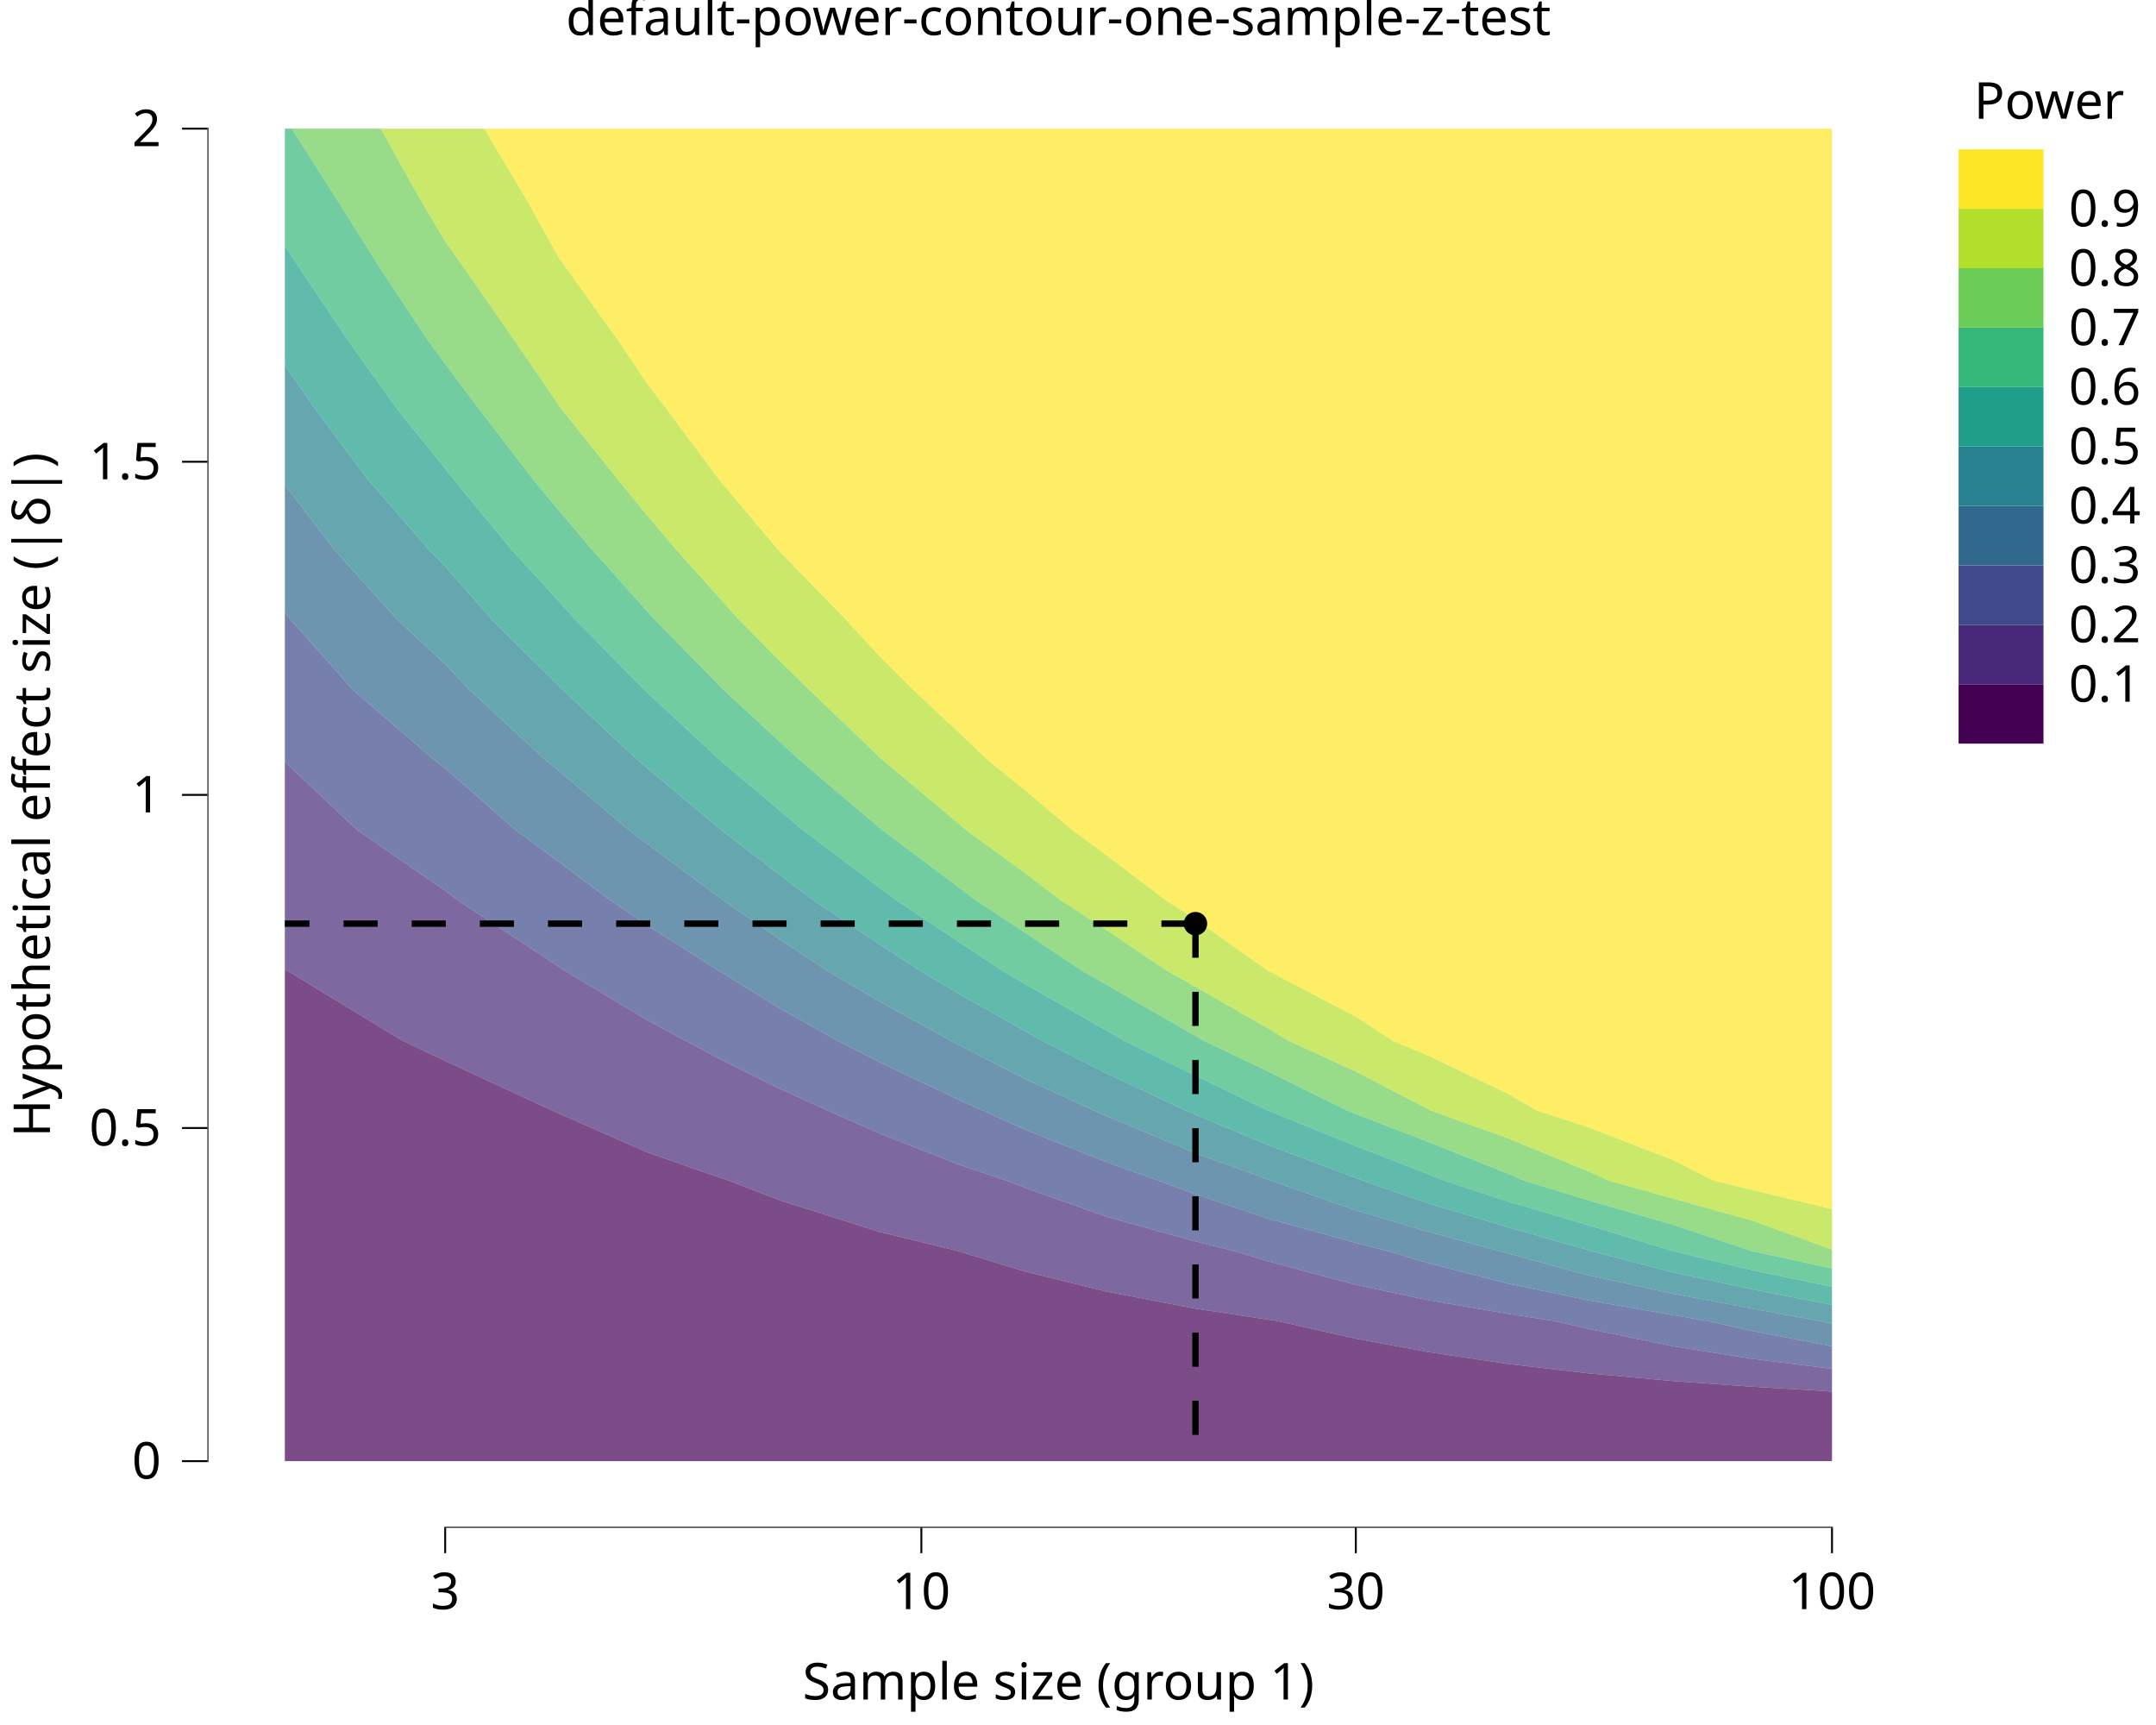
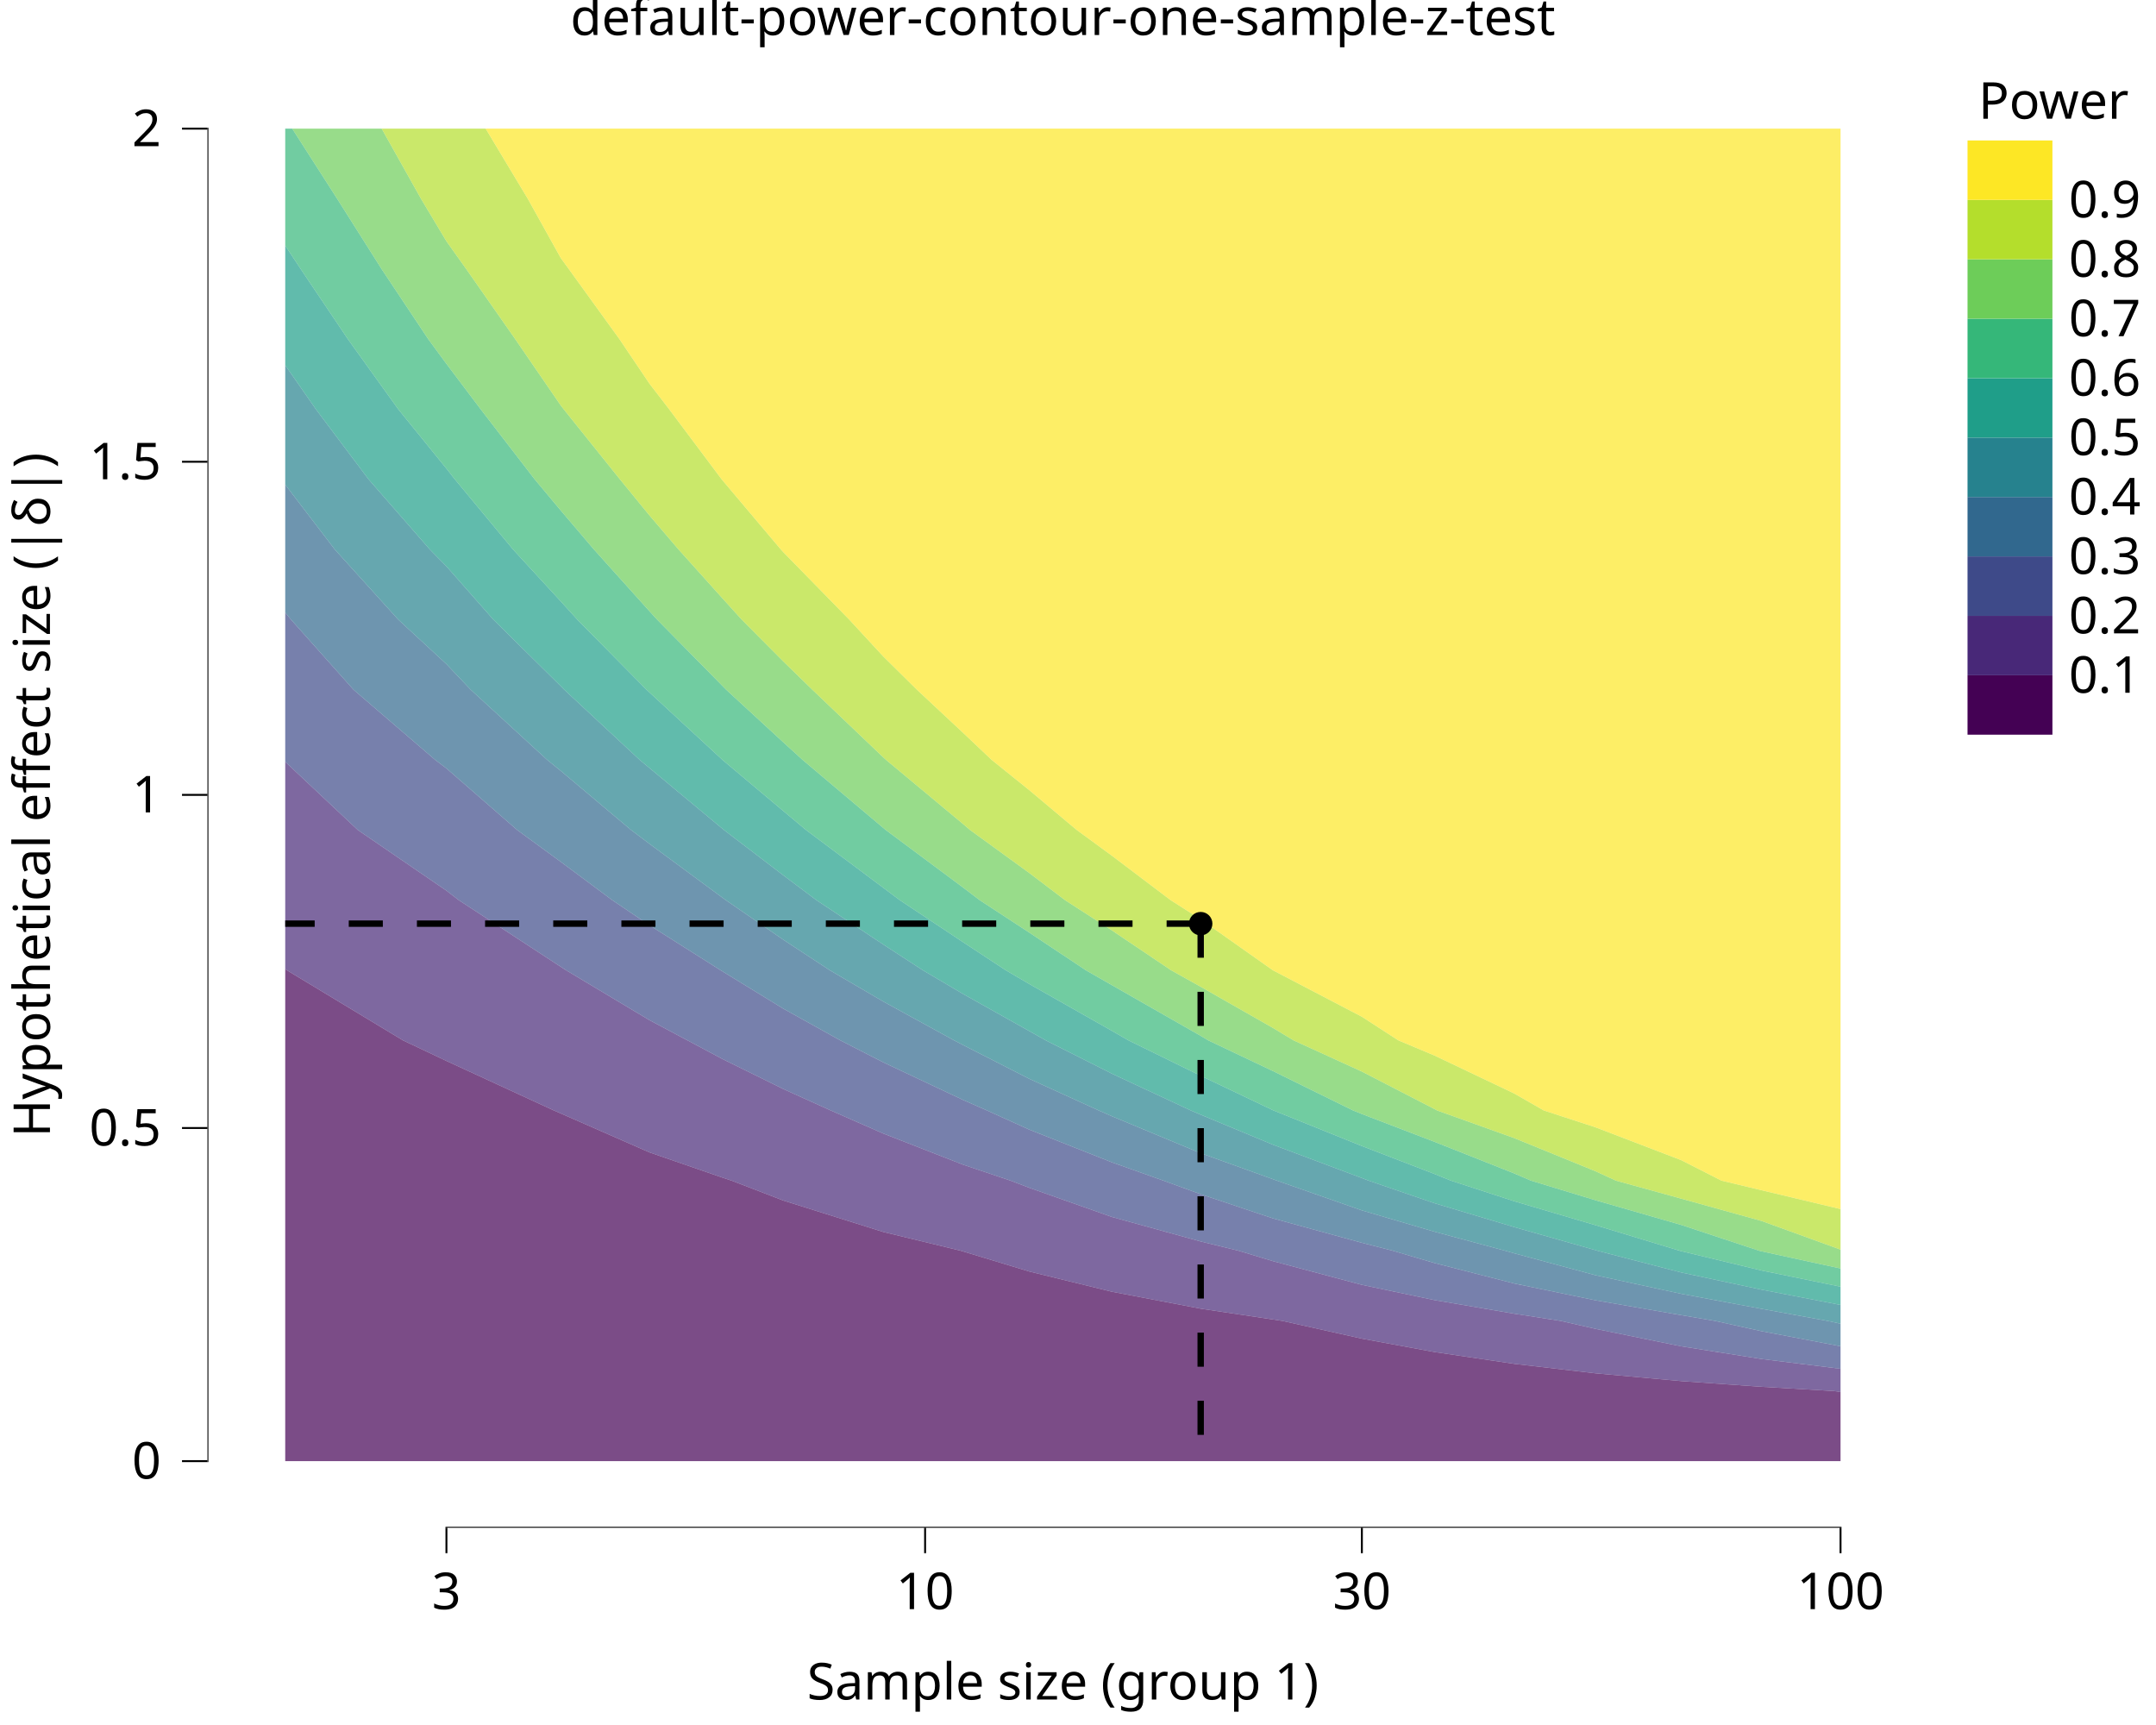
<svg xmlns="http://www.w3.org/2000/svg" class="svglite" data-engine-version="2.0" width="720.00pt" height="576.00pt" viewBox="0 0 720.00 576.00">
  <defs>
    <style type="text/css">
    .svglite line, .svglite polyline, .svglite polygon, .svglite path, .svglite rect, .svglite circle {
      fill: none;
      stroke: #000000;
      stroke-linecap: round;
      stroke-linejoin: round;
      stroke-miterlimit: 10.00;
    }
  </style>
  </defs>
  <rect width="100%" height="100%" style="stroke: none; fill: #FFFFFF;" />
  <defs>
    <clipPath id="cpMC4wMHw3MjAuMDB8MC4wMHw1NzYuMDA=">
      <rect x="0.00" y="0.00" width="720.00" height="576.00" />
    </clipPath>
  </defs>
  <g clip-path="url(#cpMC4wMHw3MjAuMDB8MC4wMHw1NzYuMDA=)">
-     <rect x="0.00" y="0.00" width="720.00" height="576.00" style="stroke-width: 10.67; stroke: none;" />
+     <rect x="-0" y="0.00" width="720.00" height="576.00" style="stroke-width: 10.67; stroke: none;" />
  </g>
  <defs>
-     <clipPath id="cpNjkuMjh8NjM3LjYzfDIwLjcxfDUxMC4xNA==">
-       <rect x="69.28" y="20.71" width="568.35" height="489.43" />
+     <clipPath id="cpNjkuMjh8NjQwLjYyfDIwLjcxfDUxMC4xNA==">
+       <rect x="69.28" y="20.71" width="571.34" height="489.43" />
    </clipPath>
  </defs>
-   <g clip-path="url(#cpNjkuMjh8NjM3LjYzfDIwLjcxfDUxMC4xNA==)">
-     <rect x="69.28" y="20.71" width="568.35" height="489.43" style="stroke-width: 10.67; stroke: none;" />
-     <path d="M 240.22 393.17 L 216.14 384.80 L 186.67 371.80 L 184.36 370.80 L 148.67 354.26 L 134.23 347.39 L 95.66 323.97 L 95.12 323.57 L 95.12 323.97 L 95.12 347.39 L 95.12 370.80 L 95.12 394.22 L 95.12 417.64 L 95.12 441.06 L 95.12 464.48 L 95.12 487.89 L 148.67 487.89 L 186.67 487.89 L 216.14 487.89 L 240.22 487.89 L 260.58 487.89 L 293.77 487.89 L 320.27 487.89 L 342.34 487.89 L 369.76 487.89 L 399.23 487.89 L 423.31 487.89 L 452.78 487.89 L 476.86 487.89 L 503.37 487.89 L 530.42 487.89 L 558.91 487.89 L 585.59 487.89 L 611.80 487.89 L 611.80 464.83 L 609.61 464.48 L 585.59 463.07 L 558.91 461.17 L 530.42 458.57 L 503.37 455.40 L 476.86 451.45 L 452.78 446.99 L 426.35 441.06 L 423.31 440.60 L 399.23 436.98 L 369.76 431.33 L 342.34 424.58 L 320.27 417.86 L 319.55 417.64 L 293.77 411.36 L 260.58 400.87 L 243.38 394.22 Z" style="fill-rule: evenodd; fill: #440154; fill-opacity: 0.70; stroke-width: 1.07; stroke: none; stroke-linecap: butt;" />
-     <path d="M 95.12 277.13 L 95.12 300.55 L 95.12 323.57 L 95.66 323.97 L 134.23 347.39 L 148.67 354.26 L 184.36 370.80 L 186.67 371.80 L 216.14 384.80 L 240.22 393.17 L 243.38 394.22 L 260.58 400.87 L 293.77 411.36 L 319.55 417.64 L 320.27 417.86 L 342.34 424.58 L 369.76 431.33 L 399.23 436.98 L 423.31 440.60 L 426.35 441.06 L 452.78 446.99 L 476.86 451.45 L 503.37 455.40 L 530.42 458.57 L 558.91 461.17 L 585.59 463.07 L 609.61 464.48 L 611.80 464.83 L 611.80 464.48 L 611.80 457.05 L 585.59 453.79 L 558.91 449.56 L 530.42 443.72 L 518.80 441.06 L 503.37 438.66 L 476.86 434.11 L 452.78 429.02 L 423.31 421.13 L 411.84 417.64 L 399.23 414.54 L 369.76 406.36 L 342.34 396.63 L 336.05 394.22 L 320.27 388.89 L 293.77 378.49 L 276.35 370.80 L 260.58 363.63 L 240.22 353.54 L 228.74 347.39 L 216.14 340.65 L 188.42 323.97 L 186.67 322.83 L 152.74 300.55 L 148.67 297.40 L 119.22 277.13 L 95.12 254.37 Z" style="fill-rule: evenodd; fill: #482878; fill-opacity: 0.70; stroke-width: 1.07; stroke: none; stroke-linecap: butt;" />
-     <path d="M 530.42 443.72 L 558.91 449.56 L 585.59 453.79 L 611.80 457.05 L 611.80 449.53 L 585.59 444.51 L 570.07 441.06 L 558.91 439.15 L 530.42 434.19 L 503.37 428.57 L 476.86 421.73 L 463.08 417.64 L 452.78 414.98 L 423.31 406.85 L 399.23 398.76 L 386.84 394.22 L 369.76 388.12 L 342.34 377.21 L 328.25 370.80 L 320.27 367.27 L 293.77 354.71 L 279.52 347.39 L 260.58 336.80 L 240.22 324.26 L 239.75 323.97 L 216.14 308.96 L 203.74 300.55 L 186.67 287.78 L 172.16 277.13 L 148.67 256.57 L 144.93 253.72 L 117.81 230.30 L 97.04 206.88 L 95.12 204.51 L 95.12 206.88 L 95.12 230.30 L 95.12 253.72 L 95.12 254.37 L 119.22 277.13 L 148.67 297.40 L 152.74 300.55 L 186.67 322.83 L 188.42 323.97 L 216.14 340.65 L 228.74 347.39 L 240.22 353.54 L 260.58 363.63 L 276.35 370.80 L 293.77 378.49 L 320.27 388.89 L 336.05 394.22 L 342.34 396.63 L 369.76 406.36 L 399.23 414.54 L 411.84 417.64 L 423.31 421.13 L 452.78 429.02 L 476.86 434.11 L 503.37 438.66 L 518.80 441.06 Z" style="fill-rule: evenodd; fill: #3E4A89; fill-opacity: 0.70; stroke-width: 1.07; stroke: none; stroke-linecap: butt;" />
-     <path d="M 95.12 183.46 L 95.12 204.51 L 97.04 206.88 L 117.81 230.30 L 144.93 253.72 L 148.67 256.57 L 172.16 277.13 L 186.67 287.78 L 203.74 300.55 L 216.14 308.96 L 239.75 323.97 L 240.22 324.26 L 260.58 336.80 L 279.52 347.39 L 293.77 354.71 L 320.27 367.27 L 328.25 370.80 L 342.34 377.21 L 369.76 388.12 L 386.84 394.22 L 399.23 398.76 L 423.31 406.85 L 452.78 414.98 L 463.08 417.64 L 476.86 421.73 L 503.37 428.57 L 530.42 434.19 L 558.91 439.15 L 570.07 441.06 L 585.59 444.51 L 611.80 449.53 L 611.80 442.00 L 607.44 441.06 L 585.59 437.04 L 558.91 432.03 L 530.42 425.82 L 503.37 418.49 L 500.41 417.64 L 476.86 411.27 L 452.78 404.16 L 424.53 394.22 L 423.31 393.77 L 399.23 385.06 L 369.76 372.73 L 365.39 370.80 L 342.34 360.25 L 320.27 348.93 L 317.32 347.39 L 293.77 334.41 L 276.01 323.97 L 260.58 313.78 L 241.46 300.55 L 240.22 299.64 L 216.14 281.78 L 210.00 277.13 L 186.67 257.40 L 182.14 253.72 L 156.74 230.30 L 148.67 221.75 L 132.66 206.88 L 111.58 183.46 L 95.12 161.83 Z" style="fill-rule: evenodd; fill: #31688E; fill-opacity: 0.70; stroke-width: 1.07; stroke: none; stroke-linecap: butt;" />
-     <path d="M 95.12 160.04 L 95.12 161.83 L 111.58 183.46 L 132.66 206.88 L 148.67 221.75 L 156.74 230.30 L 182.14 253.72 L 186.67 257.40 L 210.00 277.13 L 216.14 281.78 L 240.22 299.64 L 241.46 300.55 L 260.58 313.78 L 276.01 323.97 L 293.77 334.41 L 317.32 347.39 L 320.27 348.93 L 342.34 360.25 L 365.39 370.80 L 369.76 372.73 L 399.23 385.06 L 423.31 393.77 L 424.53 394.22 L 452.78 404.16 L 476.86 411.27 L 500.41 417.64 L 503.37 418.49 L 530.42 425.82 L 558.91 432.03 L 585.59 437.04 L 607.44 441.06 L 611.80 442.00 L 611.80 441.06 L 611.80 435.73 L 585.59 430.64 L 558.91 424.90 L 531.05 417.64 L 530.42 417.45 L 503.37 409.73 L 476.86 401.76 L 455.00 394.22 L 452.78 393.36 L 423.31 382.26 L 399.23 372.21 L 395.96 370.80 L 369.76 358.52 L 347.78 347.39 L 342.34 344.31 L 320.27 331.88 L 306.93 323.97 L 293.77 315.36 L 271.56 300.55 L 260.58 292.26 L 240.85 277.13 L 240.22 276.60 L 216.14 256.46 L 212.86 253.72 L 187.82 230.30 L 186.67 229.12 L 164.25 206.88 L 148.67 189.10 L 143.15 183.46 L 122.80 160.04 L 105.30 136.63 L 95.12 121.94 L 95.12 136.63 Z" style="fill-rule: evenodd; fill: #26828E; fill-opacity: 0.70; stroke-width: 1.07; stroke: none; stroke-linecap: butt;" />
-     <path d="M 95.12 81.98 L 95.12 89.79 L 95.12 113.21 L 95.12 121.94 L 105.30 136.63 L 122.80 160.04 L 143.15 183.46 L 148.67 189.10 L 164.25 206.88 L 186.67 229.12 L 187.82 230.30 L 212.86 253.72 L 216.14 256.46 L 240.22 276.60 L 240.85 277.13 L 260.58 292.26 L 271.56 300.55 L 293.77 315.36 L 306.93 323.97 L 320.27 331.88 L 342.34 344.31 L 347.78 347.39 L 369.76 358.52 L 395.96 370.80 L 399.23 372.21 L 423.31 382.26 L 452.78 393.36 L 455.00 394.22 L 476.86 401.76 L 503.37 409.73 L 530.42 417.45 L 531.05 417.64 L 558.91 424.90 L 585.59 430.64 L 611.80 435.73 L 611.80 429.64 L 585.59 424.24 L 558.91 417.78 L 558.36 417.64 L 530.42 409.11 L 503.37 401.10 L 482.35 394.22 L 476.86 391.99 L 452.78 382.67 L 423.44 370.80 L 423.31 370.74 L 399.23 359.21 L 375.24 347.39 L 369.76 344.22 L 342.34 328.59 L 334.48 323.97 L 320.27 314.58 L 299.25 300.55 L 293.77 296.42 L 268.12 277.13 L 260.58 270.79 L 240.35 253.72 L 240.22 253.59 L 216.14 231.22 L 215.14 230.30 L 192.15 206.88 L 186.67 200.81 L 170.78 183.46 L 151.47 160.04 L 148.67 156.47 L 132.65 136.63 L 115.91 113.21 L 100.23 89.79 Z" style="fill-rule: evenodd; fill: #1F9E89; fill-opacity: 0.70; stroke-width: 1.07; stroke: none; stroke-linecap: butt;" />
-     <path d="M 95.12 81.98 L 100.23 89.79 L 115.91 113.21 L 132.65 136.63 L 148.67 156.47 L 151.47 160.04 L 170.78 183.46 L 186.67 200.81 L 192.15 206.88 L 215.14 230.30 L 216.14 231.22 L 240.22 253.59 L 240.35 253.72 L 260.58 270.79 L 268.12 277.13 L 293.77 296.42 L 299.25 300.55 L 320.27 314.58 L 334.48 323.97 L 342.34 328.59 L 369.76 344.22 L 375.24 347.39 L 399.23 359.21 L 423.31 370.74 L 423.44 370.80 L 452.78 382.67 L 476.86 391.99 L 482.35 394.22 L 503.37 401.10 L 530.42 409.11 L 558.36 417.64 L 558.91 417.78 L 585.59 424.24 L 611.80 429.64 L 611.80 423.56 L 585.59 417.84 L 584.78 417.64 L 558.91 409.03 L 530.42 400.78 L 508.94 394.22 L 503.37 391.81 L 476.86 381.25 L 452.78 371.98 L 449.87 370.80 L 423.31 357.67 L 401.75 347.39 L 399.23 345.88 L 369.76 328.96 L 361.08 323.97 L 342.34 311.42 L 325.79 300.55 L 320.27 296.33 L 294.60 277.13 L 293.77 276.43 L 266.98 253.72 L 260.58 247.85 L 241.60 230.30 L 240.22 228.88 L 218.65 206.88 L 216.14 204.11 L 197.67 183.46 L 186.67 170.47 L 177.99 160.04 L 160.03 136.63 L 148.67 121.49 L 142.62 113.21 L 127.10 89.79 L 112.38 66.37 L 97.44 42.95 L 95.12 42.95 L 95.12 66.37 Z" style="fill-rule: evenodd; fill: #35B779; fill-opacity: 0.70; stroke-width: 1.07; stroke: none; stroke-linecap: butt;" />
-     <path d="M 140.23 66.37 L 127.16 42.95 L 97.44 42.95 L 112.38 66.37 L 127.10 89.79 L 142.62 113.21 L 148.67 121.49 L 160.03 136.63 L 177.99 160.04 L 186.67 170.47 L 197.67 183.46 L 216.14 204.11 L 218.65 206.88 L 240.22 228.88 L 241.60 230.30 L 260.58 247.85 L 266.98 253.72 L 293.77 276.43 L 294.60 277.13 L 320.27 296.33 L 325.79 300.55 L 342.34 311.42 L 361.08 323.97 L 369.76 328.96 L 399.23 345.88 L 401.75 347.39 L 423.31 357.67 L 449.87 370.80 L 452.78 371.98 L 476.86 381.25 L 503.37 391.81 L 508.94 394.22 L 530.42 400.78 L 558.91 409.03 L 584.78 417.64 L 585.59 417.84 L 611.80 423.56 L 611.80 417.64 L 611.80 417.26 L 585.59 407.70 L 558.91 400.25 L 537.17 394.22 L 530.42 391.10 L 503.37 380.01 L 477.79 370.80 L 476.86 370.30 L 452.78 357.81 L 430.09 347.39 L 423.31 343.28 L 399.23 329.49 L 389.40 323.97 L 369.76 310.68 L 354.16 300.55 L 342.34 291.53 L 322.61 277.13 L 320.27 275.12 L 294.70 253.72 L 293.77 252.86 L 270.23 230.30 L 260.58 220.85 L 246.75 206.88 L 240.22 199.62 L 225.77 183.46 L 216.14 172.13 L 206.30 160.04 L 187.61 136.63 L 186.67 135.40 L 171.51 113.21 L 155.21 89.79 L 148.67 80.56 Z" style="fill-rule: evenodd; fill: #6DCD59; fill-opacity: 0.70; stroke-width: 1.07; stroke: none; stroke-linecap: butt;" />
-     <path d="M 148.67 42.95 L 127.16 42.95 L 140.23 66.37 L 148.67 80.56 L 155.21 89.79 L 171.51 113.21 L 186.67 135.40 L 187.61 136.63 L 206.30 160.04 L 216.14 172.13 L 225.77 183.46 L 240.22 199.62 L 246.75 206.88 L 260.58 220.85 L 270.23 230.30 L 293.77 252.86 L 294.70 253.72 L 320.27 275.12 L 322.61 277.13 L 342.34 291.53 L 354.16 300.55 L 369.76 310.68 L 389.40 323.97 L 399.23 329.49 L 423.31 343.28 L 430.09 347.39 L 452.78 357.81 L 476.86 370.30 L 477.79 370.80 L 503.37 380.01 L 530.42 391.10 L 537.17 394.22 L 558.91 400.25 L 585.59 407.70 L 611.80 417.26 L 611.80 403.72 L 585.59 397.44 L 572.23 394.22 L 558.91 387.40 L 530.42 376.43 L 513.24 370.80 L 503.37 365.12 L 476.86 352.44 L 464.90 347.39 L 452.78 339.50 L 423.31 324.03 L 423.19 323.97 L 399.23 306.97 L 389.23 300.55 L 369.76 285.74 L 358.06 277.13 L 342.34 263.87 L 329.79 253.72 L 320.27 244.66 L 304.97 230.30 L 293.77 219.17 L 282.48 206.88 L 260.58 184.36 L 259.76 183.46 L 240.22 160.19 L 240.10 160.04 L 222.65 136.63 L 216.14 128.13 L 206.13 113.21 L 189.29 89.79 L 186.67 86.17 L 175.70 66.37 L 161.70 42.95 Z" style="fill-rule: evenodd; fill: #B4DE2C; fill-opacity: 0.70; stroke-width: 1.07; stroke: none; stroke-linecap: butt;" />
-     <path d="M 399.23 42.95 L 369.76 42.95 L 342.34 42.95 L 320.27 42.95 L 293.77 42.95 L 260.58 42.95 L 240.22 42.95 L 216.14 42.95 L 186.67 42.95 L 161.70 42.95 L 175.70 66.37 L 186.67 86.17 L 189.29 89.79 L 206.13 113.21 L 216.14 128.13 L 222.65 136.63 L 240.10 160.04 L 240.22 160.19 L 259.76 183.46 L 260.58 184.36 L 282.48 206.88 L 293.77 219.17 L 304.97 230.30 L 320.27 244.66 L 329.79 253.72 L 342.34 263.87 L 358.06 277.13 L 369.76 285.74 L 389.23 300.55 L 399.23 306.97 L 423.19 323.97 L 423.31 324.03 L 452.78 339.50 L 464.90 347.39 L 476.86 352.44 L 503.37 365.12 L 513.24 370.80 L 530.42 376.43 L 558.91 387.40 L 572.23 394.22 L 585.59 397.44 L 611.80 403.72 L 611.80 394.22 L 611.80 370.80 L 611.80 347.39 L 611.80 323.97 L 611.80 300.55 L 611.80 277.13 L 611.80 253.72 L 611.80 230.30 L 611.80 206.88 L 611.80 183.46 L 611.80 160.04 L 611.80 136.63 L 611.80 113.21 L 611.80 89.79 L 611.80 66.37 L 611.80 42.95 L 585.59 42.95 L 558.91 42.95 L 530.42 42.95 L 503.37 42.95 L 476.86 42.95 L 452.78 42.95 L 423.31 42.95 Z" style="fill-rule: evenodd; fill: #FDE725; fill-opacity: 0.70; stroke-width: 1.07; stroke: none; stroke-linecap: butt;" />
-     <line x1="399.23" y1="308.42" x2="399.23" y2="487.89" style="stroke-width: 2.13; stroke-dasharray: 11.38,11.38; stroke-linecap: butt;" />
-     <line x1="399.23" y1="308.42" x2="95.12" y2="308.42" style="stroke-width: 2.13; stroke-dasharray: 11.38,11.38; stroke-linecap: butt;" />
-     <circle cx="399.23" cy="308.42" r="3.56" style="stroke-width: 0.71; fill: #000000;" />
-     <line x1="148.35" y1="510.14" x2="612.12" y2="510.14" style="stroke-width: 0.64; stroke-linecap: butt;" />
+   <g clip-path="url(#cpNjkuMjh8NjQwLjYyfDIwLjcxfDUxMC4xNA==)">
+     <rect x="69.28" y="20.71" width="571.34" height="489.43" style="stroke-width: 10.67; stroke: none;" />
+     <path d="M 241.12 393.17 L 216.91 384.80 L 187.28 371.80 L 184.97 370.80 L 149.09 354.26 L 134.57 347.39 L 95.80 323.97 L 95.25 323.57 L 95.25 323.97 L 95.25 347.39 L 95.25 370.80 L 95.25 394.22 L 95.25 417.64 L 95.25 441.06 L 95.25 464.48 L 95.25 487.89 L 149.09 487.89 L 187.28 487.89 L 216.91 487.89 L 241.12 487.89 L 261.58 487.89 L 294.95 487.89 L 321.59 487.89 L 343.77 487.89 L 371.34 487.89 L 400.97 487.89 L 425.17 487.89 L 454.80 487.89 L 479.01 487.89 L 505.65 487.89 L 532.84 487.89 L 561.48 487.89 L 588.30 487.89 L 614.65 487.89 L 614.65 464.83 L 612.45 464.48 L 588.30 463.07 L 561.48 461.17 L 532.84 458.57 L 505.65 455.40 L 479.01 451.45 L 454.80 446.99 L 428.23 441.06 L 425.17 440.60 L 400.97 436.98 L 371.34 431.33 L 343.77 424.58 L 321.59 417.86 L 320.87 417.64 L 294.95 411.36 L 261.58 400.87 L 244.30 394.22 Z" style="fill-rule: evenodd; fill: #440154; fill-opacity: 0.70; stroke-width: 1.07; stroke: none; stroke-linecap: butt;" />
+     <path d="M 95.25 277.13 L 95.25 300.55 L 95.25 323.57 L 95.80 323.97 L 134.57 347.39 L 149.09 354.26 L 184.97 370.80 L 187.28 371.80 L 216.91 384.80 L 241.12 393.17 L 244.30 394.22 L 261.58 400.87 L 294.95 411.36 L 320.87 417.64 L 321.59 417.86 L 343.77 424.58 L 371.34 431.33 L 400.97 436.98 L 425.17 440.60 L 428.23 441.06 L 454.80 446.99 L 479.01 451.45 L 505.65 455.40 L 532.84 458.57 L 561.48 461.17 L 588.30 463.07 L 612.45 464.48 L 614.65 464.83 L 614.65 464.48 L 614.65 457.05 L 588.30 453.79 L 561.48 449.56 L 532.84 443.72 L 521.16 441.06 L 505.65 438.66 L 479.01 434.11 L 454.80 429.02 L 425.17 421.13 L 413.64 417.64 L 400.97 414.54 L 371.34 406.36 L 343.77 396.63 L 337.45 394.22 L 321.59 388.89 L 294.95 378.49 L 277.44 370.80 L 261.58 363.63 L 241.12 353.54 L 229.58 347.39 L 216.91 340.65 L 189.04 323.97 L 187.28 322.83 L 153.18 300.55 L 149.09 297.40 L 119.48 277.13 L 95.25 254.37 Z" style="fill-rule: evenodd; fill: #482878; fill-opacity: 0.70; stroke-width: 1.07; stroke: none; stroke-linecap: butt;" />
+     <path d="M 532.84 443.72 L 561.48 449.56 L 588.30 453.79 L 614.65 457.05 L 614.65 449.53 L 588.30 444.51 L 572.70 441.06 L 561.48 439.15 L 532.84 434.19 L 505.65 428.57 L 479.01 421.73 L 465.15 417.64 L 454.80 414.98 L 425.17 406.85 L 400.97 398.76 L 388.51 394.22 L 371.34 388.12 L 343.77 377.21 L 329.61 370.80 L 321.59 367.27 L 294.95 354.71 L 280.62 347.39 L 261.58 336.80 L 241.12 324.26 L 240.64 323.97 L 216.91 308.96 L 204.45 300.55 L 187.28 287.78 L 172.70 277.13 L 149.09 256.57 L 145.32 253.72 L 118.06 230.30 L 97.18 206.88 L 95.25 204.51 L 95.25 206.88 L 95.25 230.30 L 95.25 253.72 L 95.25 254.37 L 119.48 277.13 L 149.09 297.40 L 153.18 300.55 L 187.28 322.83 L 189.04 323.97 L 216.91 340.65 L 229.58 347.39 L 241.12 353.54 L 261.58 363.63 L 277.44 370.80 L 294.95 378.49 L 321.59 388.89 L 337.45 394.22 L 343.77 396.63 L 371.34 406.36 L 400.97 414.54 L 413.64 417.64 L 425.17 421.13 L 454.80 429.02 L 479.01 434.11 L 505.65 438.66 L 521.16 441.06 Z" style="fill-rule: evenodd; fill: #3E4A89; fill-opacity: 0.70; stroke-width: 1.07; stroke: none; stroke-linecap: butt;" />
+     <path d="M 95.25 183.46 L 95.25 204.51 L 97.18 206.88 L 118.06 230.30 L 145.32 253.72 L 149.09 256.57 L 172.70 277.13 L 187.28 287.78 L 204.45 300.55 L 216.91 308.96 L 240.64 323.97 L 241.12 324.26 L 261.58 336.80 L 280.62 347.39 L 294.95 354.71 L 321.59 367.27 L 329.61 370.80 L 343.77 377.21 L 371.34 388.12 L 388.51 394.22 L 400.97 398.76 L 425.17 406.85 L 454.80 414.98 L 465.15 417.64 L 479.01 421.73 L 505.65 428.57 L 532.84 434.19 L 561.48 439.15 L 572.70 441.06 L 588.30 444.51 L 614.65 449.53 L 614.65 442.00 L 610.27 441.06 L 588.30 437.04 L 561.48 432.03 L 532.84 425.82 L 505.65 418.49 L 502.68 417.64 L 479.01 411.27 L 454.80 404.16 L 426.40 394.22 L 425.17 393.77 L 400.97 385.06 L 371.34 372.73 L 366.94 370.80 L 343.77 360.25 L 321.59 348.93 L 318.62 347.39 L 294.95 334.41 L 277.10 323.97 L 261.58 313.78 L 242.37 300.55 L 241.12 299.64 L 216.91 281.78 L 210.74 277.13 L 187.28 257.40 L 182.73 253.72 L 157.20 230.30 L 149.09 221.75 L 133.00 206.88 L 111.80 183.46 L 95.25 161.83 Z" style="fill-rule: evenodd; fill: #31688E; fill-opacity: 0.70; stroke-width: 1.07; stroke: none; stroke-linecap: butt;" />
+     <path d="M 95.25 160.04 L 95.25 161.83 L 111.80 183.46 L 133.00 206.88 L 149.09 221.75 L 157.20 230.30 L 182.73 253.72 L 187.28 257.40 L 210.74 277.13 L 216.91 281.78 L 241.12 299.64 L 242.37 300.55 L 261.58 313.78 L 277.10 323.97 L 294.95 334.41 L 318.62 347.39 L 321.59 348.93 L 343.77 360.25 L 366.94 370.80 L 371.34 372.73 L 400.97 385.06 L 425.17 393.77 L 426.40 394.22 L 454.80 404.16 L 479.01 411.27 L 502.68 417.64 L 505.65 418.49 L 532.84 425.82 L 561.48 432.03 L 588.30 437.04 L 610.27 441.06 L 614.65 442.00 L 614.65 441.06 L 614.65 435.73 L 588.30 430.64 L 561.48 424.90 L 533.47 417.64 L 532.84 417.45 L 505.65 409.73 L 479.01 401.76 L 457.03 394.22 L 454.80 393.36 L 425.17 382.26 L 400.97 372.21 L 397.68 370.80 L 371.34 358.52 L 349.24 347.39 L 343.77 344.31 L 321.59 331.88 L 308.18 323.97 L 294.95 315.36 L 272.62 300.55 L 261.58 292.26 L 241.76 277.13 L 241.12 276.60 L 216.91 256.46 L 213.62 253.72 L 188.44 230.30 L 187.28 229.12 L 164.75 206.88 L 149.09 189.10 L 143.54 183.46 L 123.08 160.04 L 105.48 136.63 L 95.25 121.94 L 95.25 136.63 Z" style="fill-rule: evenodd; fill: #26828E; fill-opacity: 0.70; stroke-width: 1.07; stroke: none; stroke-linecap: butt;" />
+     <path d="M 95.25 81.98 L 95.25 89.79 L 95.25 113.21 L 95.25 121.94 L 105.48 136.63 L 123.08 160.04 L 143.54 183.46 L 149.09 189.10 L 164.75 206.88 L 187.28 229.12 L 188.44 230.30 L 213.62 253.72 L 216.91 256.46 L 241.12 276.60 L 241.76 277.13 L 261.58 292.26 L 272.62 300.55 L 294.95 315.36 L 308.18 323.97 L 321.59 331.88 L 343.77 344.31 L 349.24 347.39 L 371.34 358.52 L 397.68 370.80 L 400.97 372.21 L 425.17 382.26 L 454.80 393.36 L 457.03 394.22 L 479.01 401.76 L 505.65 409.73 L 532.84 417.45 L 533.47 417.64 L 561.48 424.90 L 588.30 430.64 L 614.65 435.73 L 614.65 429.64 L 588.30 424.24 L 561.48 417.78 L 560.94 417.64 L 532.84 409.11 L 505.65 401.10 L 484.52 394.22 L 479.01 391.99 L 454.80 382.67 L 425.31 370.80 L 425.17 370.74 L 400.97 359.21 L 376.85 347.39 L 371.34 344.22 L 343.77 328.59 L 335.87 323.97 L 321.59 314.58 L 300.46 300.55 L 294.95 296.42 L 269.16 277.13 L 261.58 270.79 L 241.25 253.72 L 241.12 253.59 L 216.91 231.22 L 215.91 230.30 L 192.79 206.88 L 187.28 200.81 L 171.32 183.46 L 151.90 160.04 L 149.09 156.47 L 132.99 136.63 L 116.16 113.21 L 100.40 89.79 Z" style="fill-rule: evenodd; fill: #1F9E89; fill-opacity: 0.70; stroke-width: 1.07; stroke: none; stroke-linecap: butt;" />
+     <path d="M 95.25 81.98 L 100.40 89.79 L 116.16 113.21 L 132.99 136.63 L 149.09 156.47 L 151.90 160.04 L 171.32 183.46 L 187.28 200.81 L 192.79 206.88 L 215.91 230.30 L 216.91 231.22 L 241.12 253.59 L 241.25 253.72 L 261.58 270.79 L 269.16 277.13 L 294.95 296.42 L 300.46 300.55 L 321.59 314.58 L 335.87 323.97 L 343.77 328.59 L 371.34 344.22 L 376.85 347.39 L 400.97 359.21 L 425.17 370.74 L 425.31 370.80 L 454.80 382.67 L 479.01 391.99 L 484.52 394.22 L 505.65 401.10 L 532.84 409.11 L 560.94 417.64 L 561.48 417.78 L 588.30 424.24 L 614.65 429.64 L 614.65 423.56 L 588.30 417.84 L 587.49 417.64 L 561.48 409.03 L 532.84 400.78 L 511.25 394.22 L 505.65 391.81 L 479.01 381.25 L 454.80 371.98 L 451.87 370.80 L 425.17 357.67 L 403.50 347.39 L 400.97 345.88 L 371.34 328.96 L 362.61 323.97 L 343.77 311.42 L 327.14 300.55 L 321.59 296.33 L 295.79 277.13 L 294.95 276.43 L 268.02 253.72 L 261.58 247.85 L 242.51 230.30 L 241.12 228.88 L 219.44 206.88 L 216.91 204.11 L 198.34 183.46 L 187.28 170.47 L 178.56 160.04 L 160.51 136.63 L 149.09 121.49 L 143.00 113.21 L 127.41 89.79 L 112.60 66.37 L 97.59 42.95 L 95.25 42.95 L 95.25 66.37 Z" style="fill-rule: evenodd; fill: #35B779; fill-opacity: 0.70; stroke-width: 1.07; stroke: none; stroke-linecap: butt;" />
+     <path d="M 140.60 66.37 L 127.46 42.95 L 97.59 42.95 L 112.60 66.37 L 127.41 89.79 L 143.00 113.21 L 149.09 121.49 L 160.51 136.63 L 178.56 160.04 L 187.28 170.47 L 198.34 183.46 L 216.91 204.11 L 219.44 206.88 L 241.12 228.88 L 242.51 230.30 L 261.58 247.85 L 268.02 253.72 L 294.95 276.43 L 295.79 277.13 L 321.59 296.33 L 327.14 300.55 L 343.77 311.42 L 362.61 323.97 L 371.34 328.96 L 400.97 345.88 L 403.50 347.39 L 425.17 357.67 L 451.87 370.80 L 454.80 371.98 L 479.01 381.25 L 505.65 391.81 L 511.25 394.22 L 532.84 400.78 L 561.48 409.03 L 587.49 417.64 L 588.30 417.84 L 614.65 423.56 L 614.65 417.64 L 614.65 417.26 L 588.30 407.70 L 561.48 400.25 L 539.63 394.22 L 532.84 391.10 L 505.65 380.01 L 479.94 370.80 L 479.01 370.30 L 454.80 357.81 L 431.99 347.39 L 425.17 343.28 L 400.97 329.49 L 391.08 323.97 L 371.34 310.68 L 355.66 300.55 L 343.77 291.53 L 323.94 277.13 L 321.59 275.12 L 295.88 253.72 L 294.95 252.86 L 271.29 230.30 L 261.58 220.85 L 247.69 206.88 L 241.12 199.62 L 226.59 183.46 L 216.91 172.13 L 207.02 160.04 L 188.23 136.63 L 187.28 135.40 L 172.05 113.21 L 155.67 89.79 L 149.09 80.56 Z" style="fill-rule: evenodd; fill: #6DCD59; fill-opacity: 0.70; stroke-width: 1.07; stroke: none; stroke-linecap: butt;" />
+     <path d="M 149.09 42.95 L 127.46 42.95 L 140.60 66.37 L 149.09 80.56 L 155.67 89.79 L 172.05 113.21 L 187.28 135.40 L 188.23 136.63 L 207.02 160.04 L 216.91 172.13 L 226.59 183.46 L 241.12 199.62 L 247.69 206.88 L 261.58 220.85 L 271.29 230.30 L 294.95 252.86 L 295.88 253.72 L 321.59 275.12 L 323.94 277.13 L 343.77 291.53 L 355.66 300.55 L 371.34 310.68 L 391.08 323.97 L 400.97 329.49 L 425.17 343.28 L 431.99 347.39 L 454.80 357.81 L 479.01 370.30 L 479.94 370.80 L 505.65 380.01 L 532.84 391.10 L 539.63 394.22 L 561.48 400.25 L 588.30 407.70 L 614.65 417.26 L 614.65 403.72 L 588.30 397.44 L 574.87 394.22 L 561.48 387.40 L 532.84 376.43 L 515.57 370.80 L 505.65 365.12 L 479.01 352.44 L 466.98 347.39 L 454.80 339.50 L 425.17 324.03 L 425.06 323.97 L 400.97 306.97 L 390.91 300.55 L 371.34 285.74 L 359.57 277.13 L 343.77 263.87 L 331.16 253.72 L 321.59 244.66 L 306.21 230.30 L 294.95 219.17 L 283.60 206.88 L 261.58 184.36 L 260.76 183.46 L 241.12 160.19 L 241.00 160.04 L 223.46 136.63 L 216.91 128.13 L 206.85 113.21 L 189.92 89.79 L 187.28 86.17 L 176.26 66.37 L 162.19 42.95 Z" style="fill-rule: evenodd; fill: #B4DE2C; fill-opacity: 0.70; stroke-width: 1.07; stroke: none; stroke-linecap: butt;" />
+     <path d="M 400.97 42.95 L 371.34 42.95 L 343.77 42.95 L 321.59 42.95 L 294.95 42.95 L 261.58 42.95 L 241.12 42.95 L 216.91 42.95 L 187.28 42.95 L 162.19 42.95 L 176.26 66.37 L 187.28 86.17 L 189.92 89.79 L 206.85 113.21 L 216.91 128.13 L 223.46 136.63 L 241.00 160.04 L 241.12 160.19 L 260.76 183.46 L 261.58 184.36 L 283.60 206.88 L 294.95 219.17 L 306.21 230.30 L 321.59 244.66 L 331.16 253.72 L 343.77 263.87 L 359.57 277.13 L 371.34 285.74 L 390.91 300.55 L 400.97 306.97 L 425.06 323.97 L 425.17 324.03 L 454.80 339.50 L 466.98 347.39 L 479.01 352.44 L 505.65 365.12 L 515.57 370.80 L 532.84 376.43 L 561.48 387.40 L 574.87 394.22 L 588.30 397.44 L 614.65 403.72 L 614.65 394.22 L 614.65 370.80 L 614.65 347.39 L 614.65 323.97 L 614.65 300.55 L 614.65 277.13 L 614.65 253.72 L 614.65 230.30 L 614.65 206.88 L 614.65 183.46 L 614.65 160.04 L 614.65 136.63 L 614.65 113.21 L 614.65 89.79 L 614.65 66.37 L 614.65 42.95 L 588.30 42.95 L 561.48 42.95 L 532.84 42.95 L 505.65 42.95 L 479.01 42.95 L 454.80 42.95 L 425.17 42.95 Z" style="fill-rule: evenodd; fill: #FDE725; fill-opacity: 0.70; stroke-width: 1.07; stroke: none; stroke-linecap: butt;" />
+     <line x1="400.97" y1="308.42" x2="400.97" y2="487.89" style="stroke-width: 2.13; stroke-dasharray: 11.38,11.38; stroke-linecap: butt;" />
+     <line x1="400.97" y1="308.42" x2="95.25" y2="308.42" style="stroke-width: 2.13; stroke-dasharray: 11.38,11.38; stroke-linecap: butt;" />
+     <circle cx="400.97" cy="308.42" r="3.56" style="stroke-width: 0.71; fill: #000000;" />
+     <line x1="148.77" y1="510.14" x2="614.97" y2="510.14" style="stroke-width: 0.64; stroke-linecap: butt;" />
    <line x1="69.28" y1="488.21" x2="69.28" y2="42.64" style="stroke-width: 0.64; stroke-linecap: butt;" />
-     <rect x="69.28" y="20.71" width="568.35" height="489.43" style="stroke-width: 0.00; stroke: none;" />
+     <rect x="69.28" y="20.71" width="571.34" height="489.43" style="stroke-width: 0.00; stroke: none;" />
  </g>
  <g clip-path="url(#cpMC4wMHw3MjAuMDB8MC4wMHw1NzYuMDA=)">
    <polyline points="69.28,510.14 69.28,20.71 " style="stroke-width: 0.00; stroke: none; stroke-linecap: butt;" />
    <text x="53.81" y="493.74" text-anchor="end" style="font-size: 17.00px; font-family: sans;" textLength="9.46px" lengthAdjust="spacingAndGlyphs">0</text>
    <text x="53.81" y="382.51" text-anchor="end" style="font-size: 17.00px; font-family: sans;" textLength="23.63px" lengthAdjust="spacingAndGlyphs">0.5</text>
    <text x="53.81" y="271.27" text-anchor="end" style="font-size: 17.00px; font-family: sans;" textLength="9.46px" lengthAdjust="spacingAndGlyphs">1</text>
    <text x="53.81" y="160.04" text-anchor="end" style="font-size: 17.00px; font-family: sans;" textLength="23.63px" lengthAdjust="spacingAndGlyphs">1.5</text>
    <text x="53.81" y="48.80" text-anchor="end" style="font-size: 17.00px; font-family: sans;" textLength="9.46px" lengthAdjust="spacingAndGlyphs">2</text>
    <polyline points="60.78,487.89 69.28,487.89 " style="stroke-width: 0.64; stroke-linecap: butt;" />
    <polyline points="60.78,376.66 69.28,376.66 " style="stroke-width: 0.64; stroke-linecap: butt;" />
    <polyline points="60.78,265.42 69.28,265.42 " style="stroke-width: 0.64; stroke-linecap: butt;" />
    <polyline points="60.78,154.19 69.28,154.19 " style="stroke-width: 0.64; stroke-linecap: butt;" />
    <polyline points="60.78,42.95 69.28,42.95 " style="stroke-width: 0.64; stroke-linecap: butt;" />
-     <polyline points="69.28,510.14 637.63,510.14 " style="stroke-width: 0.00; stroke: none; stroke-linecap: butt;" />
-     <polyline points="148.67,518.64 148.67,510.14 " style="stroke-width: 0.64; stroke-linecap: butt;" />
-     <polyline points="307.69,518.64 307.69,510.14 " style="stroke-width: 0.64; stroke-linecap: butt;" />
-     <polyline points="452.78,518.64 452.78,510.14 " style="stroke-width: 0.64; stroke-linecap: butt;" />
-     <polyline points="611.80,518.64 611.80,510.14 " style="stroke-width: 0.64; stroke-linecap: butt;" />
-     <text x="148.67" y="537.32" text-anchor="middle" style="font-size: 17.00px; font-family: sans;" textLength="9.46px" lengthAdjust="spacingAndGlyphs">3</text>
-     <text x="307.69" y="537.32" text-anchor="middle" style="font-size: 17.00px; font-family: sans;" textLength="18.91px" lengthAdjust="spacingAndGlyphs">10</text>
-     <text x="452.78" y="537.32" text-anchor="middle" style="font-size: 17.00px; font-family: sans;" textLength="18.91px" lengthAdjust="spacingAndGlyphs">30</text>
-     <text x="611.80" y="537.32" text-anchor="middle" style="font-size: 17.00px; font-family: sans;" textLength="28.37px" lengthAdjust="spacingAndGlyphs">100</text>
-     <text x="353.46" y="567.49" text-anchor="middle" style="font-size: 17.00px; font-family: sans;" textLength="166.32px" lengthAdjust="spacingAndGlyphs">Sample size (group 1)</text>
+     <polyline points="69.28,510.14 640.62,510.14 " style="stroke-width: 0.00; stroke: none; stroke-linecap: butt;" />
+     <polyline points="149.09,518.64 149.09,510.14 " style="stroke-width: 0.64; stroke-linecap: butt;" />
+     <polyline points="308.94,518.64 308.94,510.14 " style="stroke-width: 0.64; stroke-linecap: butt;" />
+     <polyline points="454.80,518.64 454.80,510.14 " style="stroke-width: 0.64; stroke-linecap: butt;" />
+     <polyline points="614.65,518.64 614.65,510.14 " style="stroke-width: 0.64; stroke-linecap: butt;" />
+     <text x="149.09" y="537.32" text-anchor="middle" style="font-size: 17.00px; font-family: sans;" textLength="9.46px" lengthAdjust="spacingAndGlyphs">3</text>
+     <text x="308.94" y="537.32" text-anchor="middle" style="font-size: 17.00px; font-family: sans;" textLength="18.91px" lengthAdjust="spacingAndGlyphs">10</text>
+     <text x="454.80" y="537.32" text-anchor="middle" style="font-size: 17.00px; font-family: sans;" textLength="18.91px" lengthAdjust="spacingAndGlyphs">30</text>
+     <text x="614.65" y="537.32" text-anchor="middle" style="font-size: 17.00px; font-family: sans;" textLength="28.37px" lengthAdjust="spacingAndGlyphs">100</text>
+     <text x="354.95" y="567.49" text-anchor="middle" style="font-size: 17.00px; font-family: sans;" textLength="166.32px" lengthAdjust="spacingAndGlyphs">Sample size (group 1)</text>
    <text transform="translate(16.68,265.42) rotate(-90)" text-anchor="middle" style="font-size: 17.00px; font-family: sans;" textLength="209.18px" lengthAdjust="spacingAndGlyphs">Hypothetical effect size (|δ|)</text>
-     <rect x="648.59" y="20.71" width="71.41" height="233.08" style="stroke-width: 0.75; stroke: none;" />
-     <rect x="648.59" y="20.71" width="71.41" height="233.08" style="stroke-width: 10.67; stroke: none;" />
-     <rect x="654.07" y="228.47" width="28.35" height="19.84" style="stroke-width: 0.75; stroke: none; fill: #440154;" />
-     <rect x="654.07" y="208.62" width="28.35" height="19.84" style="stroke-width: 0.75; stroke: none; fill: #482878;" />
-     <rect x="654.07" y="188.78" width="28.35" height="19.84" style="stroke-width: 0.75; stroke: none; fill: #3E4A89;" />
-     <rect x="654.07" y="168.94" width="28.35" height="19.84" style="stroke-width: 0.75; stroke: none; fill: #31688E;" />
-     <rect x="654.07" y="149.10" width="28.35" height="19.84" style="stroke-width: 0.75; stroke: none; fill: #26828E;" />
-     <rect x="654.07" y="129.25" width="28.35" height="19.84" style="stroke-width: 0.75; stroke: none; fill: #1F9E89;" />
-     <rect x="654.07" y="109.41" width="28.35" height="19.84" style="stroke-width: 0.75; stroke: none; fill: #35B779;" />
-     <rect x="654.07" y="89.57" width="28.35" height="19.84" style="stroke-width: 0.75; stroke: none; fill: #6DCD59;" />
-     <rect x="654.07" y="69.73" width="28.35" height="19.84" style="stroke-width: 0.75; stroke: none; fill: #B4DE2C;" />
-     <rect x="654.07" y="49.88" width="28.35" height="19.84" style="stroke-width: 0.75; stroke: none; fill: #FDE725;" />
-     <text x="690.89" y="234.32" style="font-size: 17.00px; font-family: sans;" textLength="23.63px" lengthAdjust="spacingAndGlyphs">0.1</text>
-     <text x="690.89" y="214.47" style="font-size: 17.00px; font-family: sans;" textLength="23.63px" lengthAdjust="spacingAndGlyphs">0.2</text>
-     <text x="690.89" y="194.63" style="font-size: 17.00px; font-family: sans;" textLength="23.63px" lengthAdjust="spacingAndGlyphs">0.3</text>
-     <text x="690.89" y="174.79" style="font-size: 17.00px; font-family: sans;" textLength="23.63px" lengthAdjust="spacingAndGlyphs">0.4</text>
-     <text x="690.89" y="154.95" style="font-size: 17.00px; font-family: sans;" textLength="23.63px" lengthAdjust="spacingAndGlyphs">0.5</text>
-     <text x="690.89" y="135.10" style="font-size: 17.00px; font-family: sans;" textLength="23.63px" lengthAdjust="spacingAndGlyphs">0.6</text>
-     <text x="690.89" y="115.26" style="font-size: 17.00px; font-family: sans;" textLength="23.63px" lengthAdjust="spacingAndGlyphs">0.7</text>
-     <text x="690.89" y="95.42" style="font-size: 17.00px; font-family: sans;" textLength="23.63px" lengthAdjust="spacingAndGlyphs">0.8</text>
-     <text x="690.89" y="75.58" style="font-size: 17.00px; font-family: sans;" textLength="23.63px" lengthAdjust="spacingAndGlyphs">0.9</text>
-     <text x="684.30" y="39.65" text-anchor="middle" style="font-size: 17.00px; font-family: sans;" textLength="48.20px" lengthAdjust="spacingAndGlyphs">Power</text>
-     <text x="353.46" y="11.70" text-anchor="middle" style="font-size: 17.00px; font-family: sans;" textLength="307.12px" lengthAdjust="spacingAndGlyphs">default-power-contour-one-sample-z-test</text>
+     <rect x="651.58" y="20.71" width="68.42" height="230.09" style="stroke-width: 0.75; stroke: none;" />
+     <rect x="651.58" y="20.71" width="68.42" height="230.09" style="stroke-width: 10.67; stroke: none;" />
+     <text x="685.79" y="39.65" text-anchor="middle" style="font-size: 17.00px; font-family: sans;" textLength="48.20px" lengthAdjust="spacingAndGlyphs">Power</text>
+     <rect x="657.06" y="225.48" width="28.35" height="19.84" style="stroke-width: 0.75; stroke: none; fill: #440154;" />
+     <rect x="657.06" y="205.64" width="28.35" height="19.84" style="stroke-width: 0.75; stroke: none; fill: #482878;" />
+     <rect x="657.06" y="185.79" width="28.35" height="19.84" style="stroke-width: 0.75; stroke: none; fill: #3E4A89;" />
+     <rect x="657.06" y="165.95" width="28.35" height="19.84" style="stroke-width: 0.75; stroke: none; fill: #31688E;" />
+     <rect x="657.06" y="146.11" width="28.35" height="19.84" style="stroke-width: 0.75; stroke: none; fill: #26828E;" />
+     <rect x="657.06" y="126.27" width="28.35" height="19.84" style="stroke-width: 0.75; stroke: none; fill: #1F9E89;" />
+     <rect x="657.06" y="106.42" width="28.35" height="19.84" style="stroke-width: 0.75; stroke: none; fill: #35B779;" />
+     <rect x="657.06" y="86.58" width="28.35" height="19.84" style="stroke-width: 0.75; stroke: none; fill: #6DCD59;" />
+     <rect x="657.06" y="66.74" width="28.35" height="19.84" style="stroke-width: 0.75; stroke: none; fill: #B4DE2C;" />
+     <rect x="657.06" y="46.90" width="28.35" height="19.84" style="stroke-width: 0.75; stroke: none; fill: #FDE725;" />
+     <text x="690.89" y="231.33" style="font-size: 17.00px; font-family: sans;" textLength="23.63px" lengthAdjust="spacingAndGlyphs">0.1</text>
+     <text x="690.89" y="211.49" style="font-size: 17.00px; font-family: sans;" textLength="23.63px" lengthAdjust="spacingAndGlyphs">0.2</text>
+     <text x="690.89" y="191.64" style="font-size: 17.00px; font-family: sans;" textLength="23.63px" lengthAdjust="spacingAndGlyphs">0.3</text>
+     <text x="690.89" y="171.80" style="font-size: 17.00px; font-family: sans;" textLength="23.63px" lengthAdjust="spacingAndGlyphs">0.4</text>
+     <text x="690.89" y="151.96" style="font-size: 17.00px; font-family: sans;" textLength="23.63px" lengthAdjust="spacingAndGlyphs">0.5</text>
+     <text x="690.89" y="132.12" style="font-size: 17.00px; font-family: sans;" textLength="23.63px" lengthAdjust="spacingAndGlyphs">0.6</text>
+     <text x="690.89" y="112.27" style="font-size: 17.00px; font-family: sans;" textLength="23.63px" lengthAdjust="spacingAndGlyphs">0.7</text>
+     <text x="690.89" y="92.43" style="font-size: 17.00px; font-family: sans;" textLength="23.63px" lengthAdjust="spacingAndGlyphs">0.8</text>
+     <text x="690.89" y="72.59" style="font-size: 17.00px; font-family: sans;" textLength="23.63px" lengthAdjust="spacingAndGlyphs">0.9</text>
+     <text x="354.95" y="11.70" text-anchor="middle" style="font-size: 17.00px; font-family: sans;" textLength="307.12px" lengthAdjust="spacingAndGlyphs">default-power-contour-one-sample-z-test</text>
  </g>
</svg>
